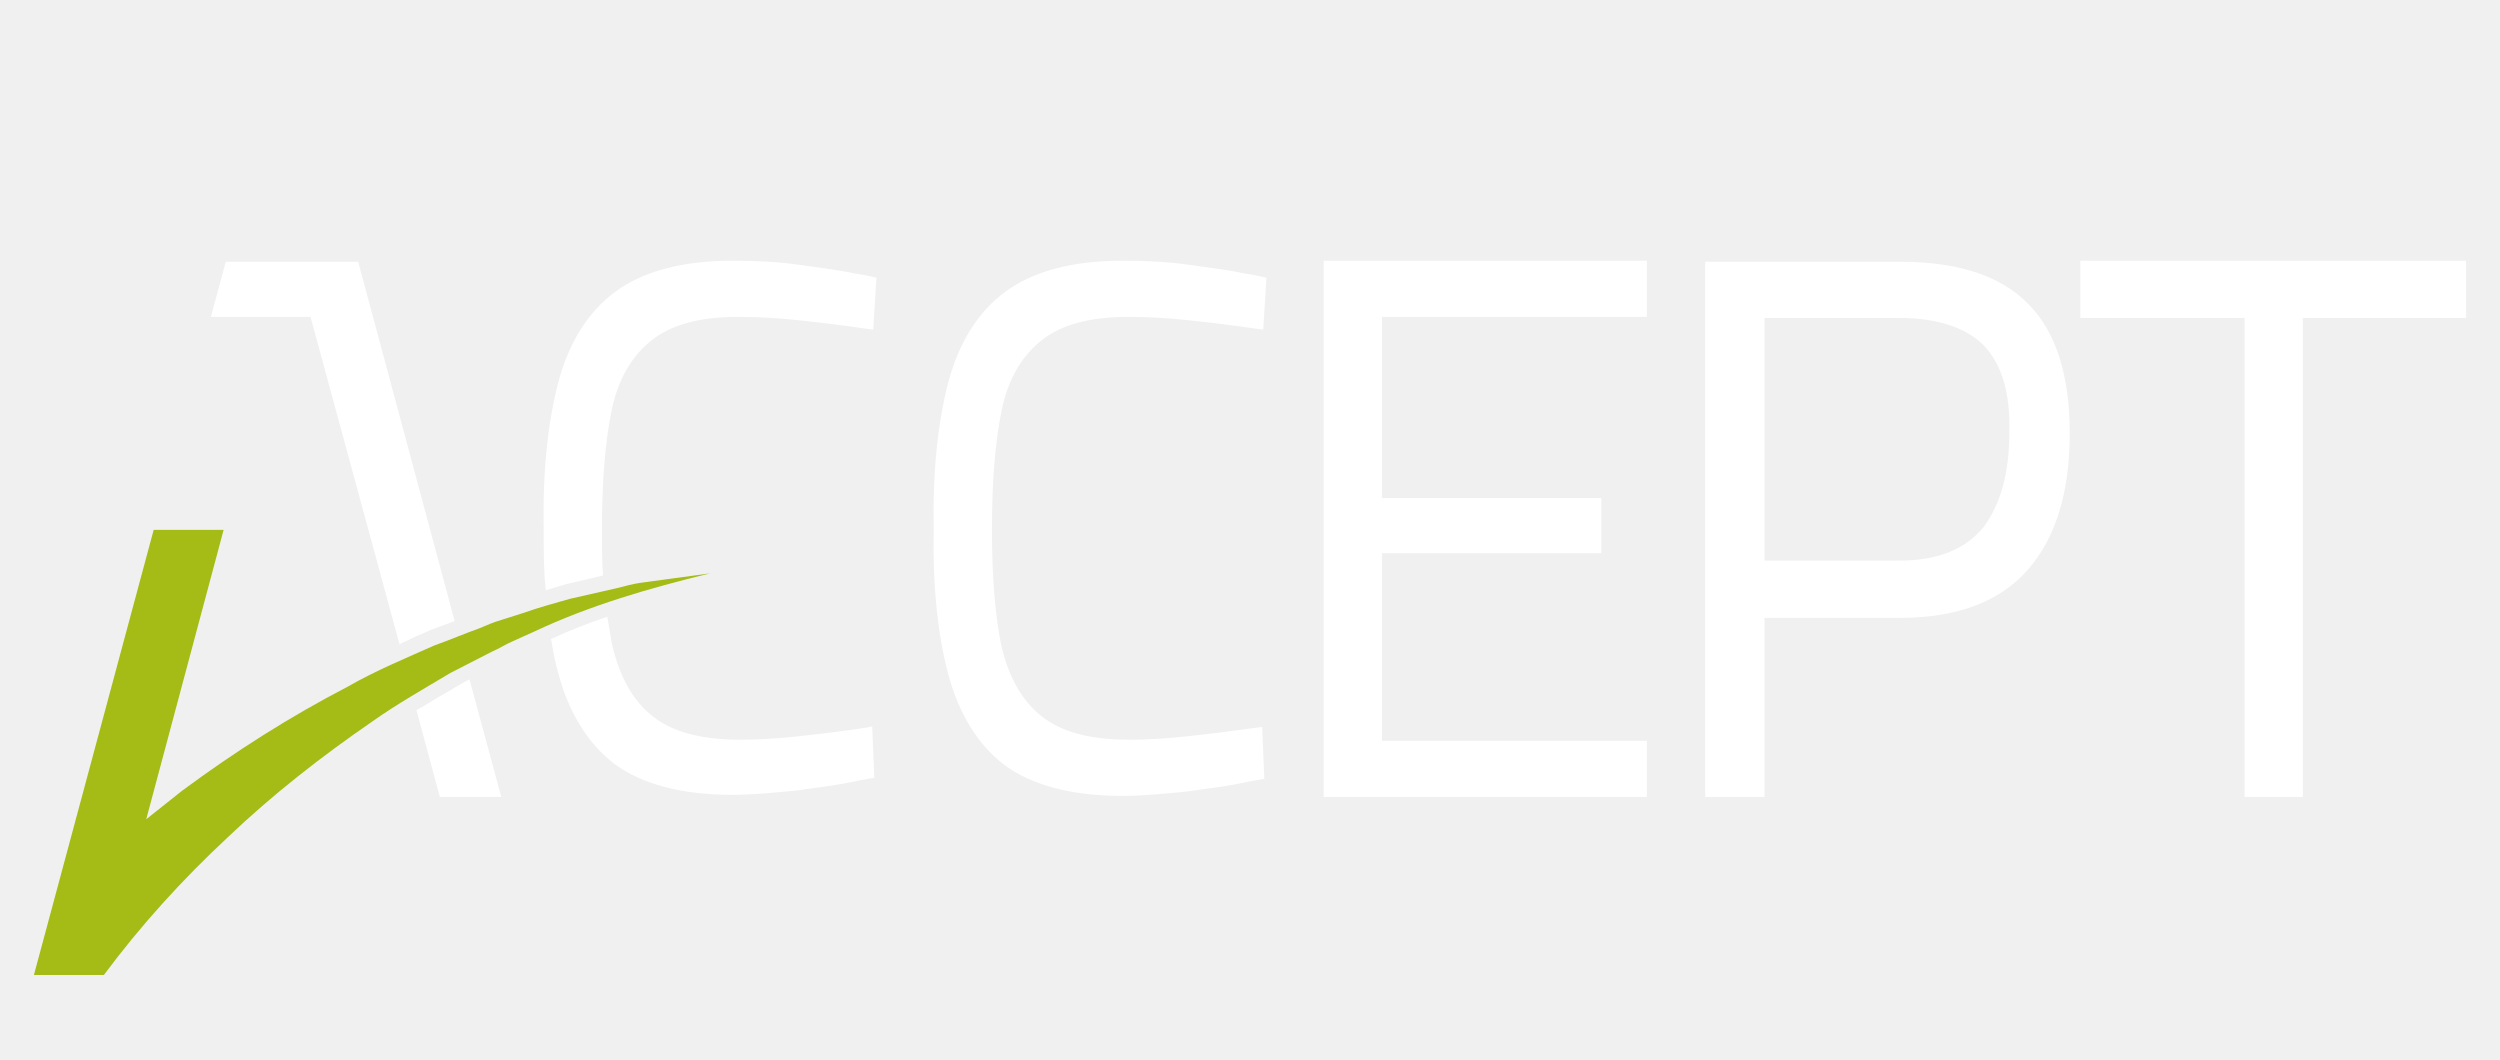
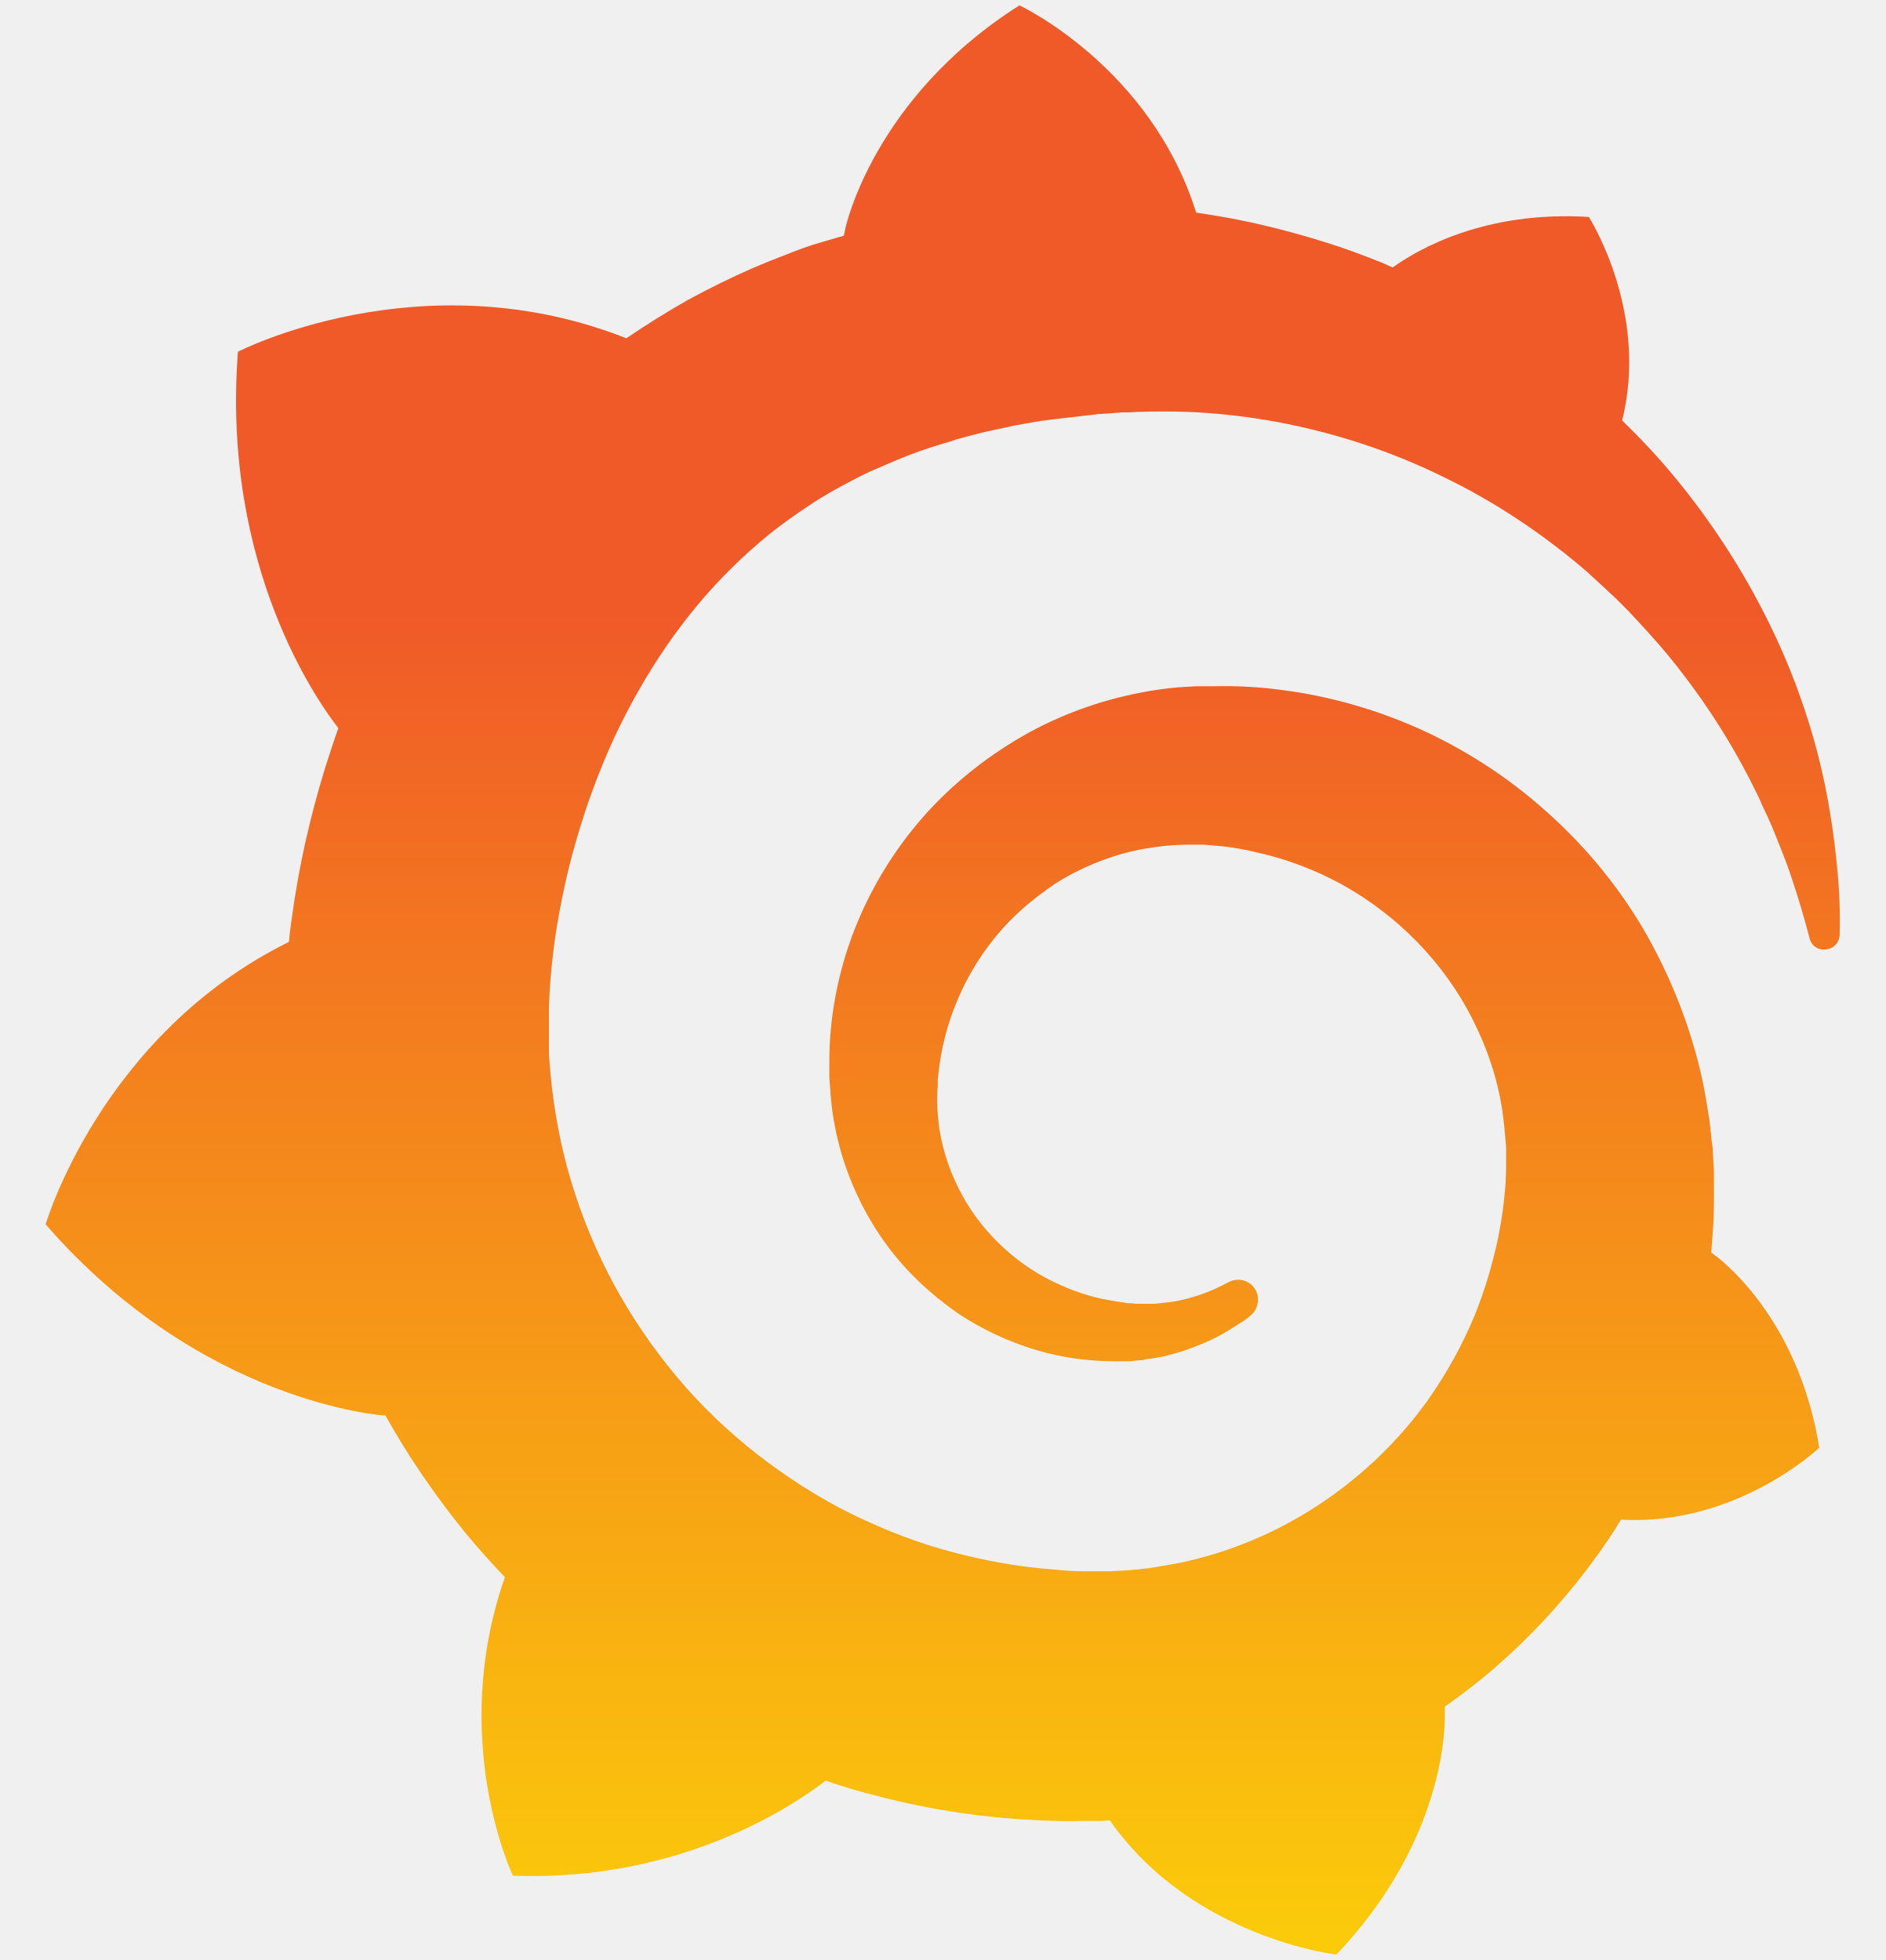
- <svg xmlns="http://www.w3.org/2000/svg" version="1.1" id="Layer_1" x="0px" y="0px" viewBox="0 0 235.9 100" style="enable-background:new 0 0 235.9 100;" xml:space="preserve">
+ <svg xmlns="http://www.w3.org/2000/svg" version="1.1" id="Layer_1" x="0px" y="0px" width="351px" height="365px" viewBox="0 0 351 365" style="enable-background:new 0 0 351 365;" xml:space="preserve">
  <style type="text/css">
- 	.st0{fill:#FFFFFF;}
- 	.st1{fill:#A4BC15;}
+ 	.st0{fill:url(#SVGID_1_);}
</style>
-   <g>
-     <g>
-       <g>
-         <path class="st0" d="M119.1,68.6c-0.1,0-0.8,0.1-2.3,0.3c-1.4,0.2-3.1,0.4-5,0.6s-3.7,0.3-5.2,0.3c-3.7,0-6.4-0.7-8.3-2.2     s-3.1-3.7-3.8-6.6c-0.6-2.9-0.9-6.6-0.9-11c0-4.5,0.3-8.3,0.9-11.2c0.6-3,1.9-5.2,3.8-6.7s4.6-2.2,8.2-2.2c1.7,0,3.5,0.1,5.5,0.3     c1.9,0.2,3.6,0.4,5,0.6s2.1,0.3,2.2,0.3l0.3-4.9c-0.1,0-0.7-0.2-2.1-0.4c-1.3-0.3-3-0.5-5.1-0.8c-2-0.3-4.2-0.4-6.4-0.4     c-4.7,0-8.4,1-11,2.9s-4.4,4.8-5.4,8.5c-1,3.8-1.5,8.4-1.4,14c-0.1,5.4,0.4,10,1.4,13.7s2.8,6.6,5.3,8.5     c2.6,1.9,6.3,2.9,11.1,2.9c1.9,0,3.9-0.2,6-0.4c2.1-0.3,3.8-0.5,5.2-0.8c1.4-0.3,2.2-0.4,2.2-0.4L119.1,68.6z" />
-         <polygon class="st0" points="124.9,75.2 155.4,75.2 155.4,69.9 130.4,69.9 130.4,52.2 151.1,52.2 151.1,47 130.4,47 130.4,29.9      155.4,29.9 155.4,24.6 124.9,24.6    " />
-         <path class="st0" d="M179.3,58.3c5.5,0,9.5-1.6,12.1-4.6s3.9-7.3,3.9-12.8s-1.3-9.6-3.9-12.2c-2.6-2.7-6.7-4-12.1-4h-18.4v50.5     h5.6V58.3H179.3z M166.5,52.9V30h12.7c3.6,0,6.3,0.9,8,2.6c1.7,1.8,2.5,4.5,2.4,8.2c0,3.8-0.8,6.7-2.4,8.9     c-1.7,2.1-4.3,3.2-8,3.2C179.2,52.9,166.5,52.9,166.5,52.9z" />
-         <polygon class="st0" points="196.3,30 211.8,30 211.8,75.2 217.3,75.2 217.3,30 232.7,30 232.7,24.6 196.3,24.6    " />
-         <path class="st1" d="M62.6,54.7L60.4,55c-0.7,0.1-1.4,0.3-2.2,0.5l-4.4,1c-1.4,0.4-2.9,0.8-4.3,1.3l-2.2,0.7     c-0.7,0.2-1.4,0.5-2.1,0.8c-1.4,0.5-2.8,1.1-4.2,1.6c-2.7,1.2-5.6,2.4-8.2,3.9c-5.4,2.8-10.6,6.1-15.6,9.8l-3.4,2.7L21.1,50h-6.6     L3.2,92h6.6l0,0c3.5-4.7,7.4-9,11.7-13c4.2-4,8.8-7.6,13.6-10.9c2.4-1.7,4.9-3.1,7.4-4.6l3.9-2c0.7-0.3,1.3-0.7,2-1l2-0.9     c5.3-2.5,10.9-4.1,16.6-5.5L62.6,54.7z" />
-         <g>
-           <path class="st0" d="M43.2,64.7c-0.5,0.3-1.1,0.7-1.7,1c-0.7,0.4-1.4,0.9-2.2,1.3l2.2,8.2h5.8l-3-11.1L43.2,64.7z" />
-           <path class="st0" d="M37.7,60.8c0.3-0.2,0.7-0.3,1-0.5c0.6-0.3,1.2-0.5,1.8-0.8c0.8-0.3,1.6-0.6,2.4-0.9l-9.1-33.9H21.3      l-1.4,5.2h9.4L37.7,60.8z" />
-         </g>
-         <g>
-           <path class="st0" d="M80.1,68.9c-1.4,0.2-3.1,0.4-5,0.6s-3.7,0.3-5.2,0.3c-3.7,0-6.4-0.7-8.3-2.2c-1.9-1.5-3.1-3.7-3.8-6.6      c-0.2-0.9-0.3-1.8-0.5-2.8c-1.8,0.6-3.6,1.3-5.3,2.1c0.2,1.2,0.4,2.3,0.7,3.3c1,3.7,2.8,6.6,5.3,8.5C60.6,74,64.3,75,69.1,75      c1.9,0,3.9-0.2,6-0.4c2.1-0.3,3.8-0.5,5.2-0.8c1.4-0.3,2.2-0.4,2.2-0.4l-0.2-4.9C82.3,68.6,81.5,68.7,80.1,68.9z" />
-           <path class="st0" d="M53.5,55.1l3.4-0.8c-0.1-1.4-0.1-2.8-0.1-4.3c0-4.5,0.3-8.3,0.9-11.2c0.6-3,1.9-5.2,3.8-6.7      c1.9-1.5,4.6-2.2,8.2-2.2c1.7,0,3.5,0.1,5.5,0.3c1.9,0.2,3.6,0.4,5,0.6s2.1,0.3,2.2,0.3l0.3-4.9c-0.1,0-0.7-0.2-2.1-0.4      c-1.3-0.3-3-0.5-5.1-0.8c-2-0.3-4.2-0.4-6.4-0.4c-4.7,0-8.4,1-11,2.9s-4.4,4.8-5.4,8.5c-1,3.8-1.5,8.4-1.4,14c0,2,0,3.9,0.2,5.7      C52.1,55.5,52.8,55.3,53.5,55.1z" />
-         </g>
-       </g>
-     </g>
-   </g>
+   <g id="Layer_1_1_">
+ </g>
+   <linearGradient id="SVGID_1_" gradientUnits="userSpaceOnUse" x1="175.5" y1="445.495" x2="175.5" y2="114.035">
+     <stop offset="0" style="stop-color:#FFF100" />
+     <stop offset="1" style="stop-color:#F05A28" />
+   </linearGradient>
+   <path class="st0" d="M342,161.2c-0.6-6.1-1.6-13.1-3.6-20.9c-2-7.7-5-16.2-9.4-25c-4.4-8.8-10.1-17.9-17.5-26.8  c-2.9-3.5-6.1-6.9-9.5-10.2c5.1-20.3-6.2-37.9-6.2-37.9c-19.5-1.2-31.9,6.1-36.5,9.4c-0.8-0.3-1.5-0.7-2.3-1  c-3.3-1.3-6.7-2.6-10.3-3.7c-3.5-1.1-7.1-2.1-10.8-3c-3.7-0.9-7.4-1.6-11.2-2.2c-0.7-0.1-1.3-0.2-2-0.3  c-8.5-27.2-32.9-38.6-32.9-38.6c-27.3,17.3-32.4,41.5-32.4,41.5s-0.1,0.5-0.3,1.4c-1.5,0.4-3,0.9-4.5,1.3c-2.1,0.6-4.2,1.4-6.2,2.2  c-2.1,0.8-4.1,1.6-6.2,2.5c-4.1,1.8-8.2,3.8-12.2,6c-3.9,2.2-7.7,4.6-11.4,7.1c-0.5-0.2-1-0.4-1-0.4c-37.8-14.4-71.3,2.9-71.3,2.9  c-3.1,40.2,15.1,65.5,18.7,70.1c-0.9,2.5-1.7,5-2.5,7.5c-2.8,9.1-4.9,18.4-6.2,28.1c-0.2,1.4-0.4,2.8-0.5,4.2  C18.8,192.7,8.5,228,8.5,228c29.1,33.5,63.1,35.6,63.1,35.6c0,0,0.1-0.1,0.1-0.1c4.3,7.7,9.3,15,14.9,21.9c2.4,2.9,4.8,5.6,7.4,8.3  c-10.6,30.4,1.5,55.6,1.5,55.6c32.4,1.2,53.7-14.2,58.2-17.7c3.2,1.1,6.5,2.1,9.8,2.9c10,2.6,20.2,4.1,30.4,4.5  c2.5,0.1,5.1,0.2,7.6,0.1l1.2,0l0.8,0l1.6,0l1.6-0.1l0,0.1c15.3,21.8,42.1,24.9,42.1,24.9c19.1-20.1,20.2-40.1,20.2-44.4l0,0  c0,0,0-0.1,0-0.3c0-0.4,0-0.6,0-0.6l0,0c0-0.3,0-0.6,0-0.9c4-2.8,7.8-5.8,11.4-9.1c7.6-6.9,14.3-14.8,19.9-23.3  c0.5-0.8,1-1.6,1.5-2.4c21.6,1.2,36.9-13.4,36.9-13.4c-3.6-22.5-16.4-33.5-19.1-35.6l0,0c0,0-0.1-0.1-0.3-0.2  c-0.2-0.1-0.2-0.2-0.2-0.2c0,0,0,0,0,0c-0.1-0.1-0.3-0.2-0.5-0.3c0.1-1.4,0.2-2.7,0.3-4.1c0.2-2.4,0.2-4.9,0.2-7.3l0-1.8l0-0.9  l0-0.5c0-0.6,0-0.4,0-0.6l-0.1-1.5l-0.1-2c0-0.7-0.1-1.3-0.2-1.9c-0.1-0.6-0.1-1.3-0.2-1.9l-0.2-1.9l-0.3-1.9  c-0.4-2.5-0.8-4.9-1.4-7.4c-2.3-9.7-6.1-18.9-11-27.2c-5-8.3-11.2-15.6-18.3-21.8c-7-6.2-14.9-11.2-23.1-14.9  c-8.3-3.7-16.9-6.1-25.5-7.2c-4.3-0.6-8.6-0.8-12.9-0.7l-1.6,0l-0.4,0c-0.1,0-0.6,0-0.5,0l-0.7,0l-1.6,0.1c-0.6,0-1.2,0.1-1.7,0.1  c-2.2,0.2-4.4,0.5-6.5,0.9c-8.6,1.6-16.7,4.7-23.8,9c-7.1,4.3-13.3,9.6-18.3,15.6c-5,6-8.9,12.7-11.6,19.6c-2.7,6.9-4.2,14.1-4.6,21  c-0.1,1.7-0.1,3.5-0.1,5.2c0,0.4,0,0.9,0,1.3l0.1,1.4c0.1,0.8,0.1,1.7,0.2,2.5c0.3,3.5,1,6.9,1.9,10.1c1.9,6.5,4.9,12.4,8.6,17.4  c3.7,5,8.2,9.1,12.9,12.4c4.7,3.2,9.8,5.5,14.8,7c5,1.5,10,2.1,14.7,2.1c0.6,0,1.2,0,1.7,0c0.3,0,0.6,0,0.9,0c0.3,0,0.6,0,0.9-0.1  c0.5,0,1-0.1,1.5-0.1c0.1,0,0.3,0,0.4-0.1l0.5-0.1c0.3,0,0.6-0.1,0.9-0.1c0.6-0.1,1.1-0.2,1.7-0.3c0.6-0.1,1.1-0.2,1.6-0.4  c1.1-0.2,2.1-0.6,3.1-0.9c2-0.7,4-1.5,5.7-2.4c1.8-0.9,3.4-2,5-3c0.4-0.3,0.9-0.6,1.3-1c1.6-1.3,1.9-3.7,0.6-5.3  c-1.1-1.4-3.1-1.8-4.7-0.9c-0.4,0.2-0.8,0.4-1.2,0.6c-1.4,0.7-2.8,1.3-4.3,1.8c-1.5,0.5-3.1,0.9-4.7,1.2c-0.8,0.1-1.6,0.2-2.5,0.3  c-0.4,0-0.8,0.1-1.3,0.1c-0.4,0-0.9,0-1.2,0c-0.4,0-0.8,0-1.2,0c-0.5,0-1,0-1.5-0.1c0,0-0.3,0-0.1,0l-0.2,0l-0.3,0  c-0.2,0-0.5,0-0.7-0.1c-0.5-0.1-0.9-0.1-1.4-0.2c-3.7-0.5-7.4-1.6-10.9-3.2c-3.6-1.6-7-3.8-10.1-6.6c-3.1-2.8-5.8-6.1-7.9-9.9  c-2.1-3.8-3.6-8-4.3-12.4c-0.3-2.2-0.5-4.5-0.4-6.7c0-0.6,0.1-1.2,0.1-1.8c0,0.2,0-0.1,0-0.1l0-0.2l0-0.5c0-0.3,0.1-0.6,0.1-0.9  c0.1-1.2,0.3-2.4,0.5-3.6c1.7-9.6,6.5-19,13.9-26.1c1.9-1.8,3.9-3.4,6-4.9c2.1-1.5,4.4-2.8,6.8-3.9c2.4-1.1,4.8-2,7.4-2.7  c2.5-0.7,5.1-1.1,7.8-1.4c1.3-0.1,2.6-0.2,4-0.2c0.4,0,0.6,0,0.9,0l1.1,0l0.7,0c0.3,0,0,0,0.1,0l0.3,0l1.1,0.1  c2.9,0.2,5.7,0.6,8.5,1.3c5.6,1.2,11.1,3.3,16.2,6.1c10.2,5.7,18.9,14.5,24.2,25.1c2.7,5.3,4.6,11,5.5,16.9c0.2,1.5,0.4,3,0.5,4.5  l0.1,1.1l0.1,1.1c0,0.4,0,0.8,0,1.1c0,0.4,0,0.8,0,1.1l0,1l0,1.1c0,0.7-0.1,1.9-0.1,2.6c-0.1,1.6-0.3,3.3-0.5,4.9  c-0.2,1.6-0.5,3.2-0.8,4.8c-0.3,1.6-0.7,3.2-1.1,4.7c-0.8,3.1-1.8,6.2-3,9.3c-2.4,6-5.6,11.8-9.4,17.1  c-7.7,10.6-18.2,19.2-30.2,24.7c-6,2.7-12.3,4.7-18.8,5.7c-3.2,0.6-6.5,0.9-9.8,1l-0.6,0l-0.5,0l-1.1,0l-1.6,0l-0.8,0  c0.4,0-0.1,0-0.1,0l-0.3,0c-1.8,0-3.5-0.1-5.3-0.3c-7-0.5-13.9-1.8-20.7-3.7c-6.7-1.9-13.2-4.6-19.4-7.8  c-12.3-6.6-23.4-15.6-32-26.5c-4.3-5.4-8.1-11.3-11.2-17.4c-3.1-6.1-5.6-12.6-7.4-19.1c-1.8-6.6-2.9-13.3-3.4-20.1l-0.1-1.3l0-0.3  l0-0.3l0-0.6l0-1.1l0-0.3l0-0.4l0-0.8l0-1.6l0-0.3c0,0,0,0.1,0-0.1l0-0.6c0-0.8,0-1.7,0-2.5c0.1-3.3,0.4-6.8,0.8-10.2  c0.4-3.4,1-6.9,1.7-10.3c0.7-3.4,1.5-6.8,2.5-10.2c1.9-6.7,4.3-13.2,7.1-19.3c5.7-12.2,13.1-23.1,22-31.8c2.2-2.2,4.5-4.2,6.9-6.2  c2.4-1.9,4.9-3.7,7.5-5.4c2.5-1.7,5.2-3.2,7.9-4.6c1.3-0.7,2.7-1.4,4.1-2c0.7-0.3,1.4-0.6,2.1-0.9c0.7-0.3,1.4-0.6,2.1-0.9  c2.8-1.2,5.7-2.2,8.7-3.1c0.7-0.2,1.5-0.4,2.2-0.7c0.7-0.2,1.5-0.4,2.2-0.6c1.5-0.4,3-0.8,4.5-1.1c0.7-0.2,1.5-0.3,2.3-0.5  c0.8-0.2,1.5-0.3,2.3-0.5c0.8-0.1,1.5-0.3,2.3-0.4l1.1-0.2l1.2-0.2c0.8-0.1,1.5-0.2,2.3-0.3c0.9-0.1,1.7-0.2,2.6-0.3  c0.7-0.1,1.9-0.2,2.6-0.3c0.5-0.1,1.1-0.1,1.6-0.2l1.1-0.1l0.5-0.1l0.6,0c0.9-0.1,1.7-0.1,2.6-0.2l1.3-0.1c0,0,0.5,0,0.1,0l0.3,0  l0.6,0c0.7,0,1.5-0.1,2.2-0.1c2.9-0.1,5.9-0.1,8.8,0c5.8,0.2,11.5,0.9,17,1.9c11.1,2.1,21.5,5.6,31,10.3  c9.5,4.6,17.9,10.3,25.3,16.5c0.5,0.4,0.9,0.8,1.4,1.2c0.4,0.4,0.9,0.8,1.3,1.2c0.9,0.8,1.7,1.6,2.6,2.4c0.9,0.8,1.7,1.6,2.5,2.4  c0.8,0.8,1.6,1.6,2.4,2.5c3.1,3.3,6,6.6,8.6,10c5.2,6.7,9.4,13.5,12.7,19.9c0.2,0.4,0.4,0.8,0.6,1.2c0.2,0.4,0.4,0.8,0.6,1.2  c0.4,0.8,0.8,1.6,1.1,2.4c0.4,0.8,0.7,1.5,1.1,2.3c0.3,0.8,0.7,1.5,1,2.3c1.2,3,2.4,5.9,3.3,8.6c1.5,4.4,2.6,8.3,3.5,11.7  c0.3,1.4,1.6,2.3,3,2.1c1.5-0.1,2.6-1.3,2.6-2.8C342.6,170.4,342.5,166.1,342,161.2z" />
</svg>
